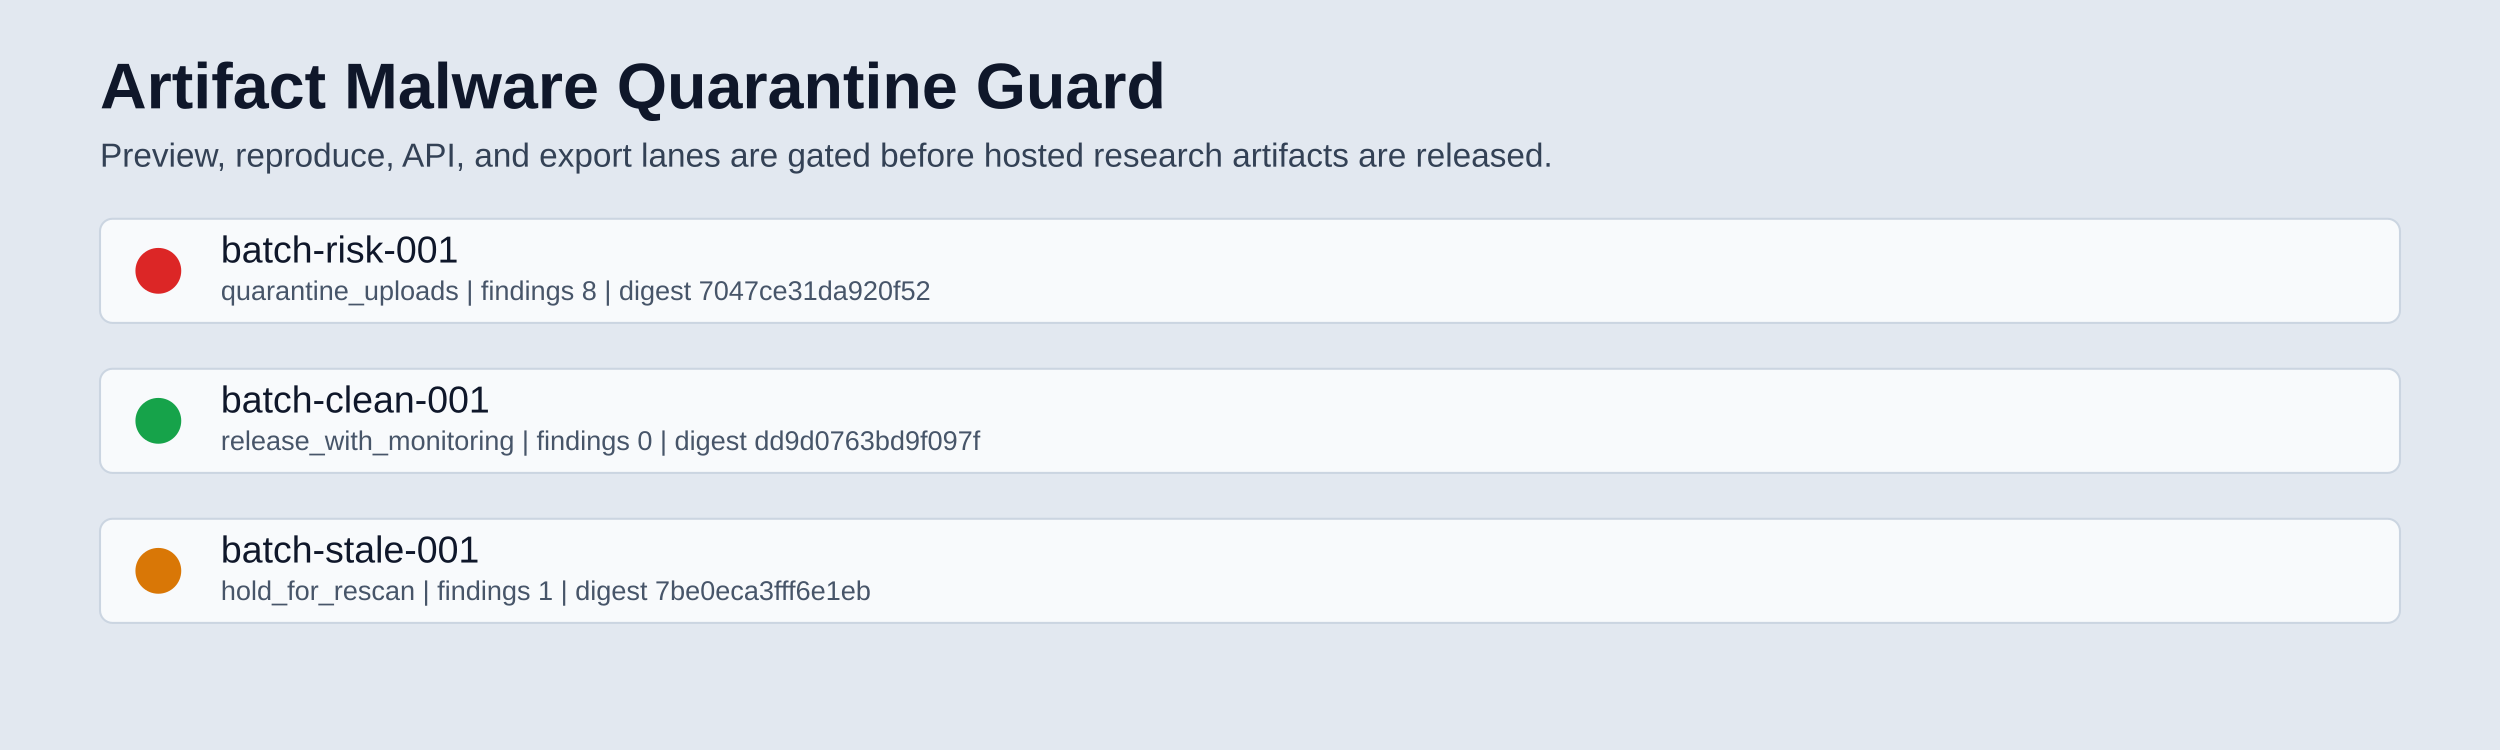
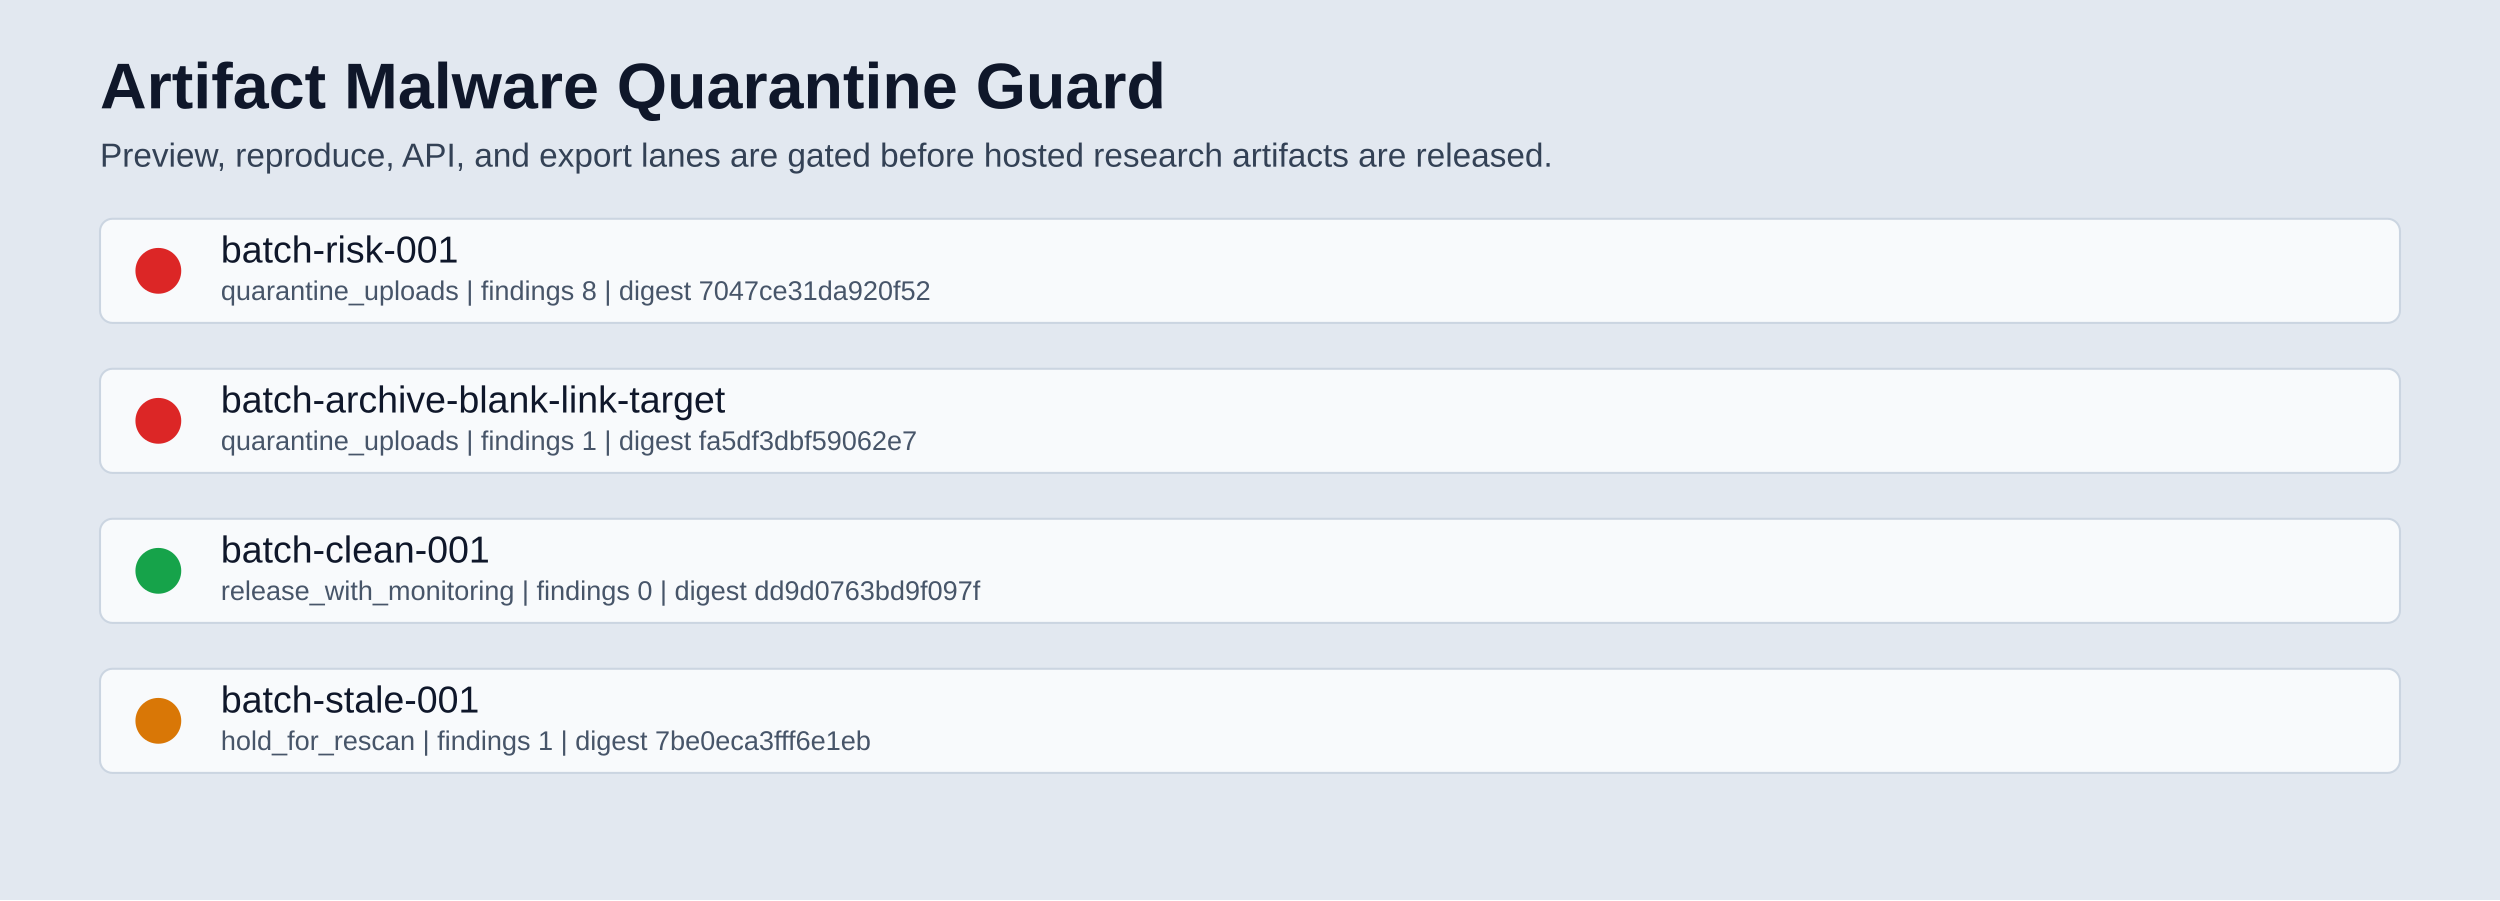
- <svg xmlns="http://www.w3.org/2000/svg" width="1200" height="360" viewBox="0 0 1200 360">
-   <rect width="1200" height="360" fill="#e2e8f0" />
+ <svg xmlns="http://www.w3.org/2000/svg" width="1200" height="432" viewBox="0 0 1200 432">
+   <rect width="1200" height="432" fill="#e2e8f0" />
  <text x="48" y="52" font-size="31" font-family="Arial" font-weight="700" fill="#0f172a">Artifact Malware Quarantine Guard</text>
  <text x="48" y="80" font-size="16" font-family="Arial" fill="#334155">Preview, reproduce, API, and export lanes are gated before hosted research artifacts are released.</text>
  <g transform="translate(48 105)">
    <rect width="1104" height="50" rx="6" fill="#f8fafc" stroke="#cbd5e1" />
    <circle cx="28" cy="25" r="11" fill="#dc2626" />
    <text x="58" y="21" font-size="18" font-family="Arial" fill="#0f172a">batch-risk-001</text>
    <text x="58" y="39" font-size="13" font-family="Arial" fill="#475569">quarantine_uploads | findings 8 | digest 7047ce31da920f52</text>
  </g>
  <g transform="translate(48 177)">
    <rect width="1104" height="50" rx="6" fill="#f8fafc" stroke="#cbd5e1" />
+     <circle cx="28" cy="25" r="11" fill="#dc2626" />
+     <text x="58" y="21" font-size="18" font-family="Arial" fill="#0f172a">batch-archive-blank-link-target</text>
+     <text x="58" y="39" font-size="13" font-family="Arial" fill="#475569">quarantine_uploads | findings 1 | digest fa5df3dbf59062e7</text>
+   </g>
+   <g transform="translate(48 249)">
+     <rect width="1104" height="50" rx="6" fill="#f8fafc" stroke="#cbd5e1" />
    <circle cx="28" cy="25" r="11" fill="#16a34a" />
    <text x="58" y="21" font-size="18" font-family="Arial" fill="#0f172a">batch-clean-001</text>
    <text x="58" y="39" font-size="13" font-family="Arial" fill="#475569">release_with_monitoring | findings 0 | digest dd9d0763bd9f097f</text>
  </g>
-   <g transform="translate(48 249)">
+   <g transform="translate(48 321)">
    <rect width="1104" height="50" rx="6" fill="#f8fafc" stroke="#cbd5e1" />
    <circle cx="28" cy="25" r="11" fill="#d97706" />
    <text x="58" y="21" font-size="18" font-family="Arial" fill="#0f172a">batch-stale-001</text>
    <text x="58" y="39" font-size="13" font-family="Arial" fill="#475569">hold_for_rescan | findings 1 | digest 7be0eca3fff6e1eb</text>
  </g>
</svg>
